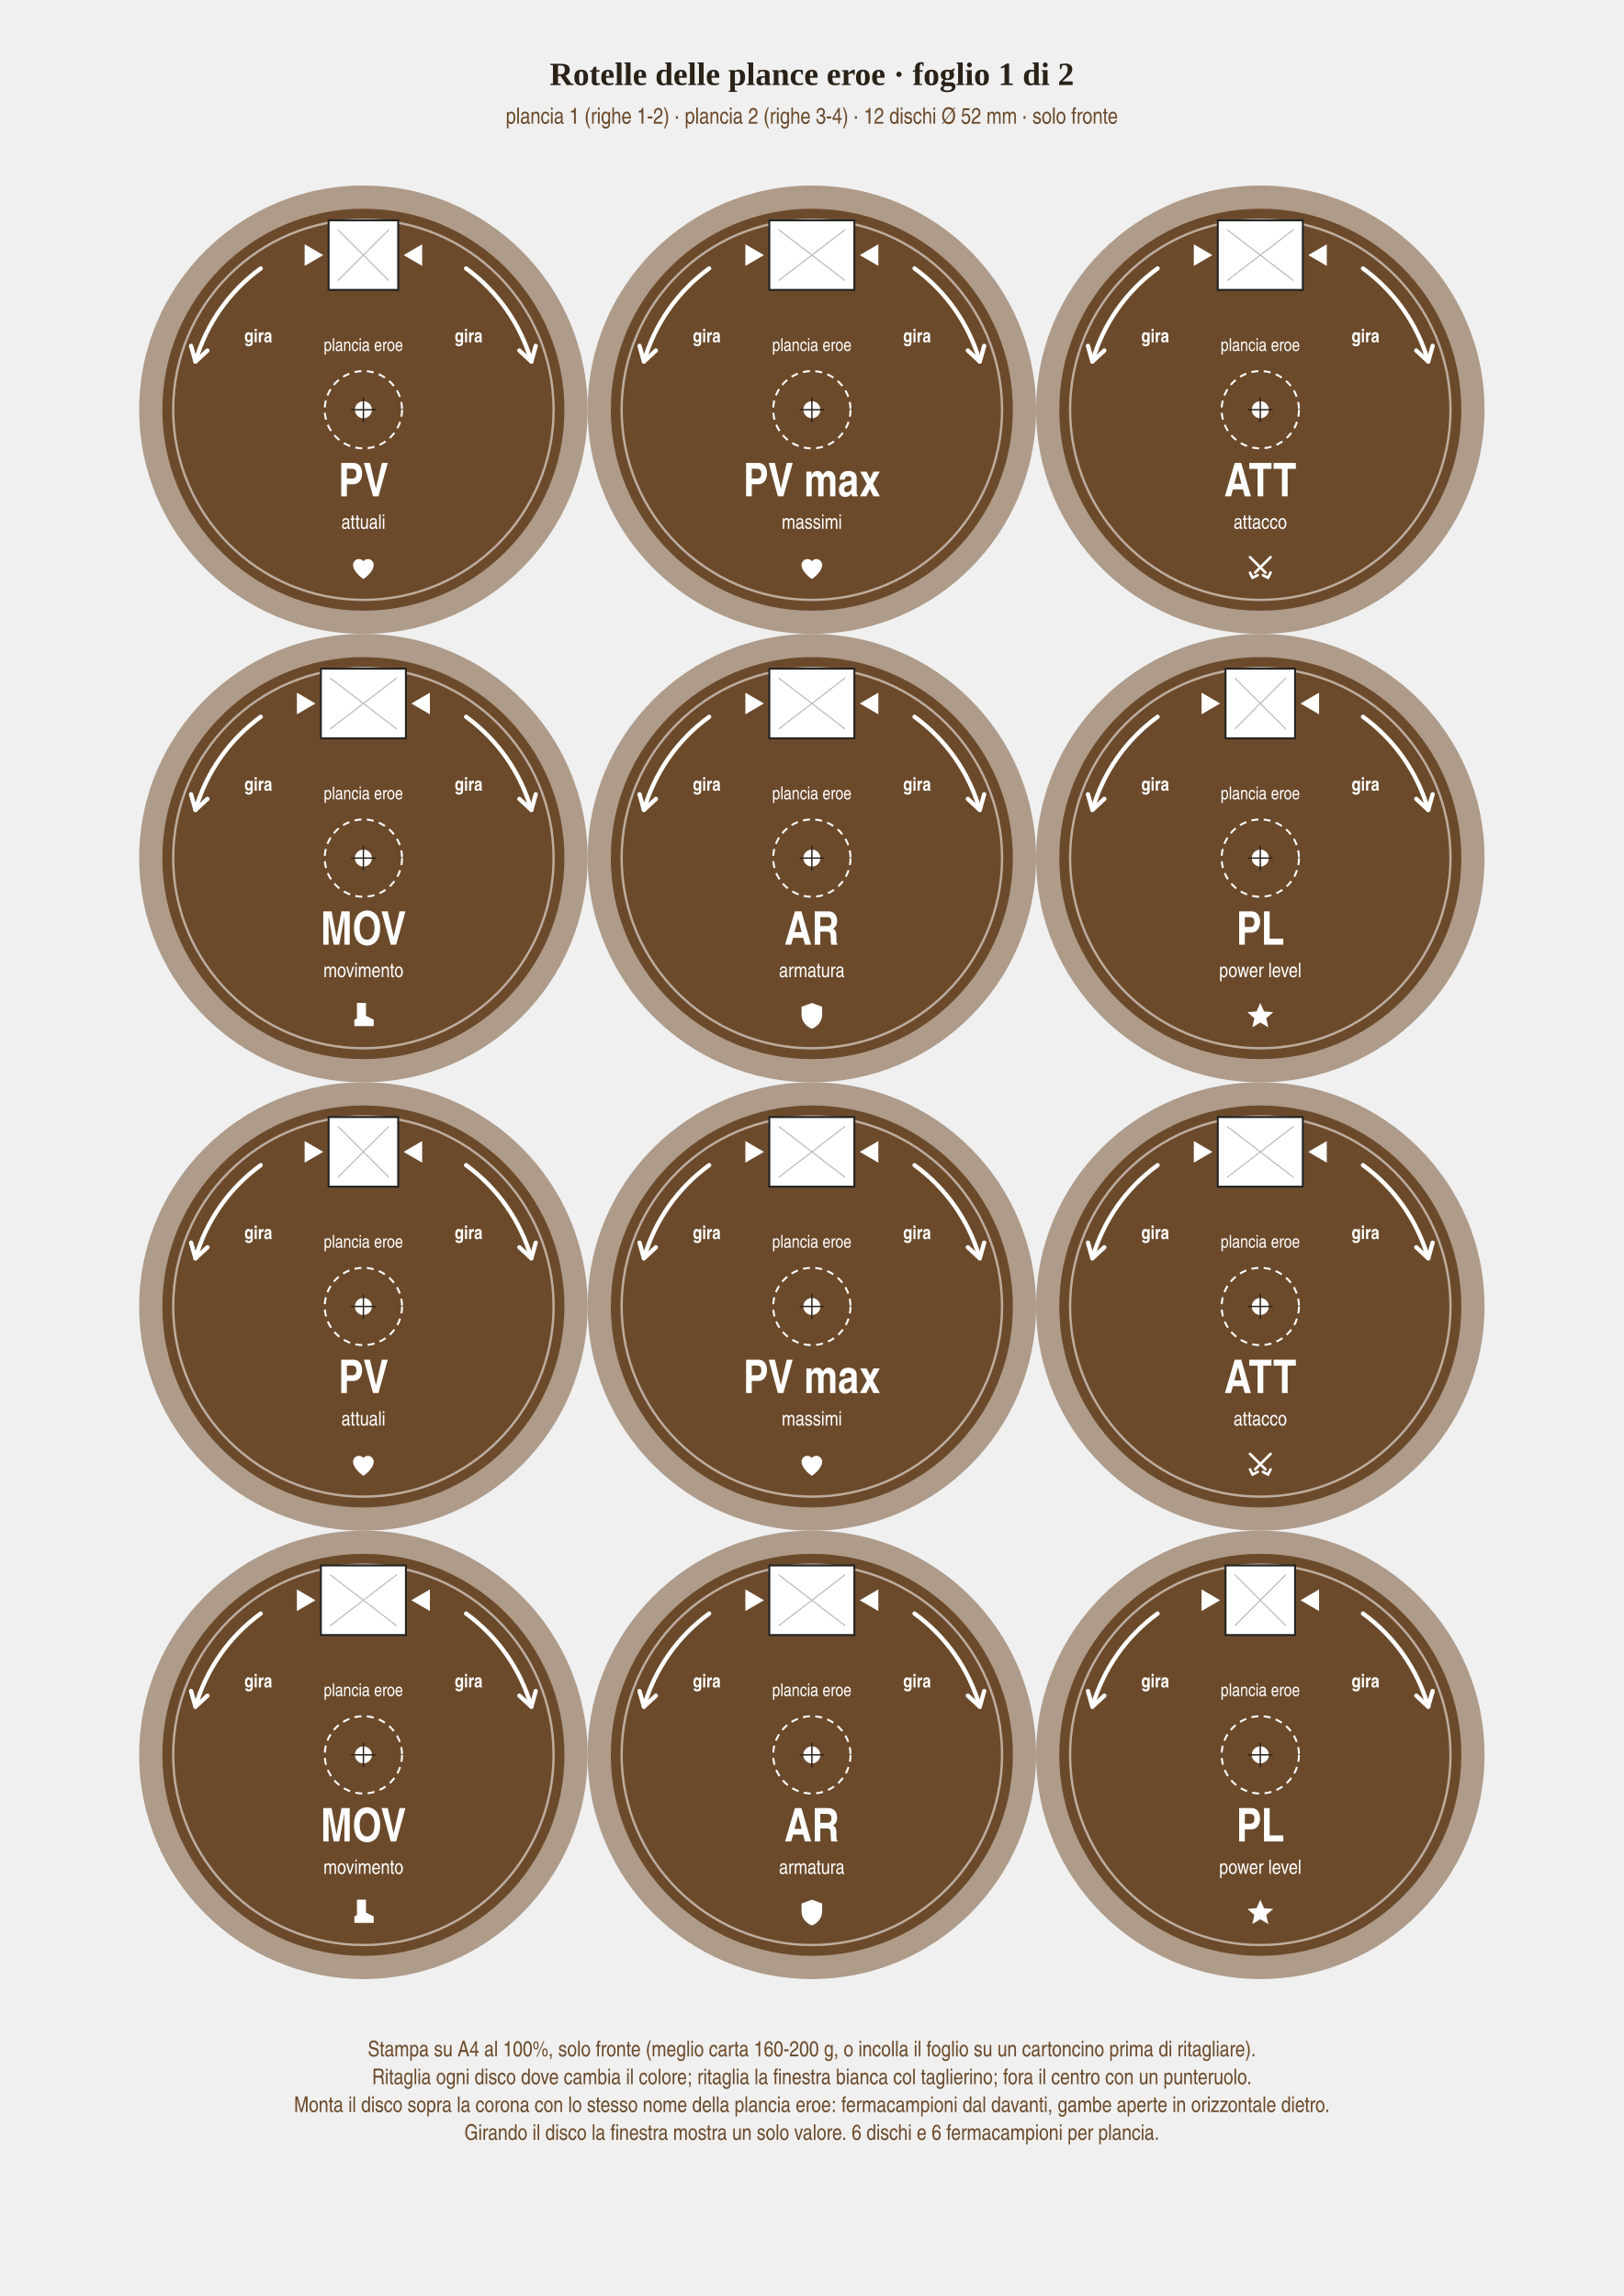
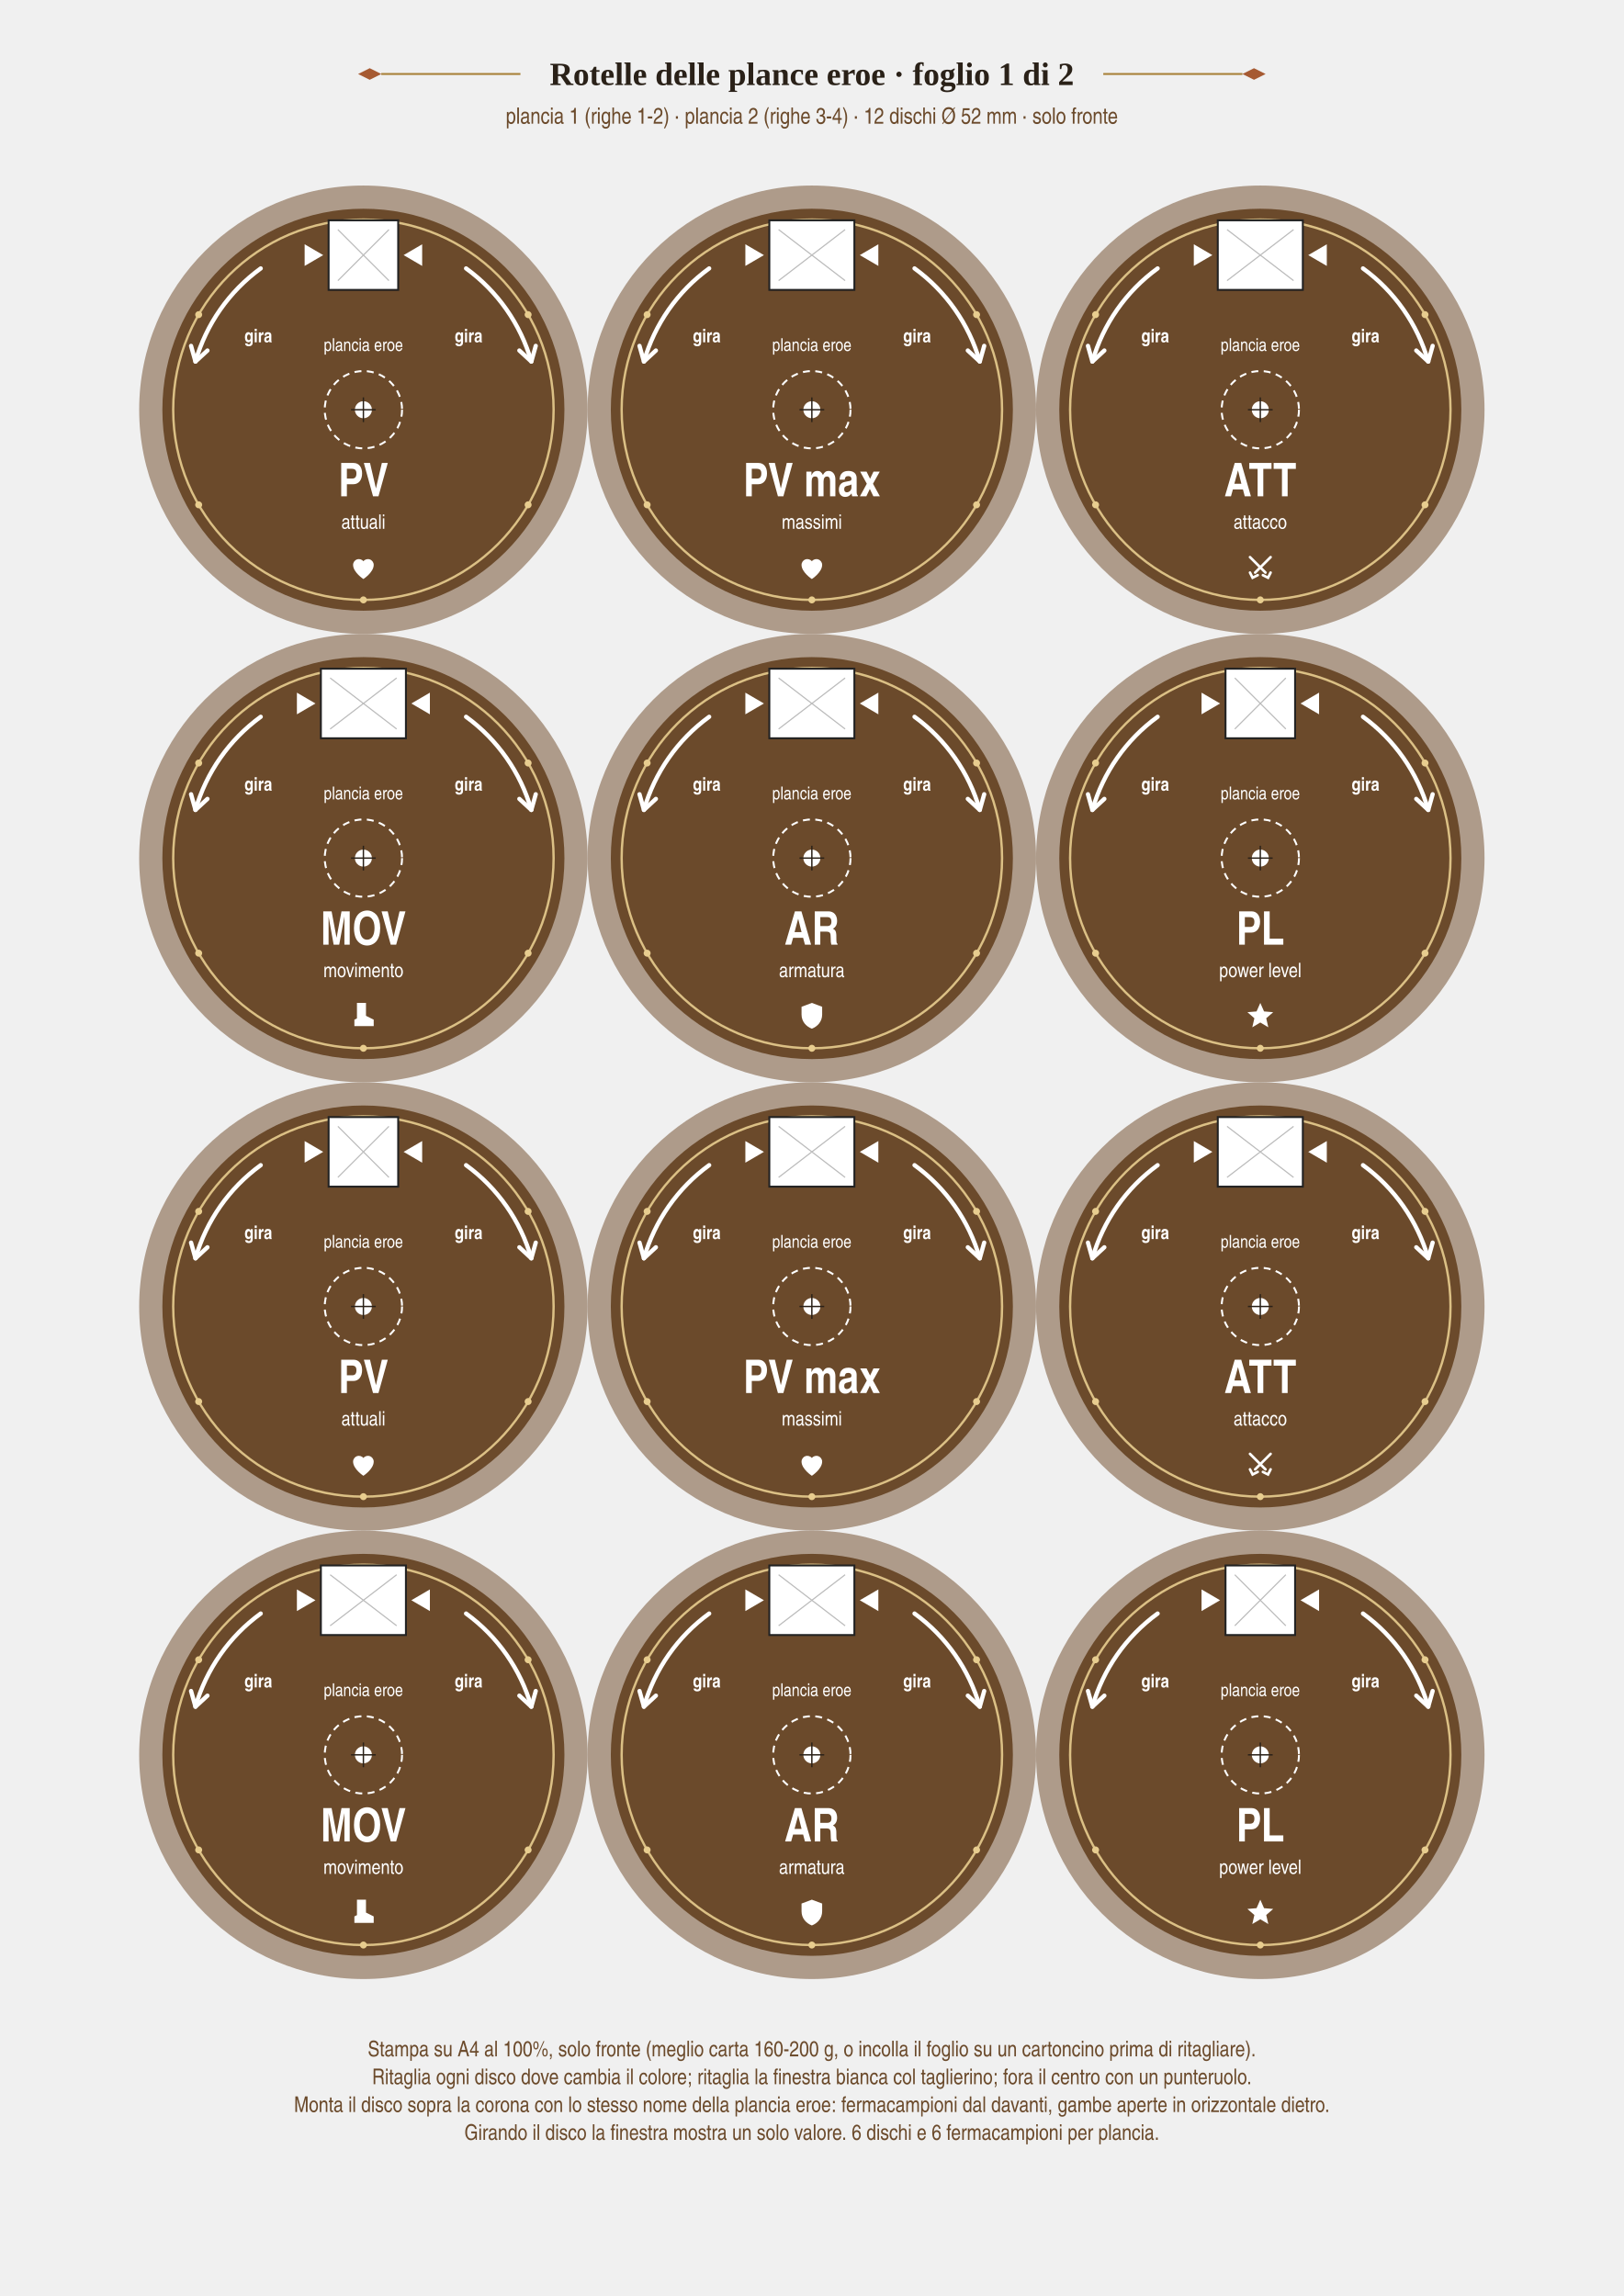
<svg xmlns="http://www.w3.org/2000/svg" width="210mm" height="297mm" viewBox="0 0 210 297" font-family="Liberation Sans Narrow">
  <text x="105.00" y="11.00" font-family="Liberation Serif" font-size="4.20" fill="#2a2118" text-anchor="middle" font-weight="bold">Rotelle delle plance eroe · foglio 1 di 2</text>
+   <line x1="67.31" y1="9.57" x2="49.31" y2="9.57" stroke="#a8823a" stroke-width="0.25" />
+   <polygon points="47.815,8.822 49.315,9.572 47.815,10.322 46.315,9.572" fill="#a65a32" />
+   <line x1="142.69" y1="9.57" x2="160.69" y2="9.57" stroke="#a8823a" stroke-width="0.25" />
+   <polygon points="162.185,8.822 163.685,9.572 162.185,10.322 160.685,9.572" fill="#a65a32" />
  <text x="105.00" y="16.00" font-family="Liberation Sans Narrow" font-size="2.90" fill="#6b4a2b" text-anchor="middle">plancia 1 (righe 1-2) · plancia 2 (righe 3-4) · 12 dischi Ø 52 mm · solo fronte</text>
  <circle cx="47.00" cy="53.00" r="29.00" fill="#ae9b8a" />
  <circle cx="47.00" cy="53.00" r="26.00" fill="#6b4a2b" />
-   <circle cx="47.00" cy="53.00" r="24.60" fill="none" stroke="#ffffff" stroke-width="0.3" opacity="0.55" />
+   <circle cx="47.00" cy="53.00" r="24.60" fill="none" stroke="#e8cd8f" stroke-width="0.3" opacity="0.9" />
+   <circle cx="68.304" cy="40.700" r="0.450" fill="#e8cd8f" />
+   <circle cx="68.304" cy="65.300" r="0.450" fill="#e8cd8f" />
+   <circle cx="47.000" cy="77.600" r="0.450" fill="#e8cd8f" />
+   <circle cx="25.696" cy="65.300" r="0.450" fill="#e8cd8f" />
+   <circle cx="25.696" cy="40.700" r="0.450" fill="#e8cd8f" />
  <rect x="42.50" y="28.50" width="9.0" height="9.0" fill="#ffffff" stroke="#222222" stroke-width="0.25" />
  <line x1="43.70" y1="29.70" x2="50.30" y2="36.30" stroke="#bbbbbb" stroke-width="0.15" />
  <line x1="50.30" y1="29.70" x2="43.70" y2="36.30" stroke="#bbbbbb" stroke-width="0.15" />
  <path d="M41.80 33.00L39.40 31.60L39.40 34.40Z" fill="#ffffff" />
  <path d="M52.20 33.00L54.60 31.60L54.60 34.40Z" fill="#ffffff" />
  <path d="M33.72 34.72A22.6 22.6 0 0 0 25.28 46.77" fill="none" stroke="#ffffff" stroke-width="0.55" stroke-linecap="round" />
  <path d="M24.71 44.74L25.28 46.77L26.83 45.34" fill="none" stroke="#ffffff" stroke-width="0.55" stroke-linecap="round" stroke-linejoin="round" />
  <text x="33.40" y="44.28" font-family="Liberation Sans Narrow" font-size="2.40" fill="#ffffff" text-anchor="middle" font-weight="bold">gira</text>
  <path d="M60.28 34.72A22.6 22.6 0 0 1 68.72 46.77" fill="none" stroke="#ffffff" stroke-width="0.55" stroke-linecap="round" />
  <path d="M69.29 44.74L68.72 46.77L67.17 45.34" fill="none" stroke="#ffffff" stroke-width="0.55" stroke-linecap="round" stroke-linejoin="round" />
  <text x="60.60" y="44.28" font-family="Liberation Sans Narrow" font-size="2.40" fill="#ffffff" text-anchor="middle" font-weight="bold">gira</text>
  <circle cx="47.00" cy="53.00" r="5" fill="none" stroke="#ffffff" stroke-width="0.25" stroke-dasharray="0.9 0.7" />
  <circle cx="47.00" cy="53.00" r="1.1" fill="#ffffff" />
  <line x1="45.40" y1="53.00" x2="48.60" y2="53.00" stroke="#2a2118" stroke-width="0.18" />
  <line x1="47.00" y1="51.40" x2="47.00" y2="54.60" stroke="#2a2118" stroke-width="0.18" />
  <text x="47.00" y="45.40" font-family="Liberation Sans Narrow" font-size="2.30" fill="#ffffff" text-anchor="middle">plancia eroe</text>
  <text x="47.00" y="64.20" font-family="Liberation Sans Narrow" font-size="6.00" fill="#ffffff" text-anchor="middle" font-weight="bold">PV</text>
  <text x="47.00" y="68.40" font-family="Liberation Sans Narrow" font-size="2.60" fill="#ffffff" text-anchor="middle">attuali</text>
  <g transform="translate(45.00,71.40) scale(0.1666667)">
    <path d="M12 21s-8-5.2-8-11a4.5 4.5 0 0 1 8-2.8A4.5 4.5 0 0 1 20 10c0 5.8-8 11-8 11z" fill="#ffffff" />
  </g>
  <circle cx="105.00" cy="53.00" r="29.00" fill="#ae9b8a" />
  <circle cx="105.00" cy="53.00" r="26.00" fill="#6b4a2b" />
-   <circle cx="105.00" cy="53.00" r="24.60" fill="none" stroke="#ffffff" stroke-width="0.3" opacity="0.55" />
+   <circle cx="105.00" cy="53.00" r="24.60" fill="none" stroke="#e8cd8f" stroke-width="0.3" opacity="0.9" />
+   <circle cx="126.304" cy="40.700" r="0.450" fill="#e8cd8f" />
+   <circle cx="126.304" cy="65.300" r="0.450" fill="#e8cd8f" />
+   <circle cx="105.000" cy="77.600" r="0.450" fill="#e8cd8f" />
+   <circle cx="83.696" cy="65.300" r="0.450" fill="#e8cd8f" />
+   <circle cx="83.696" cy="40.700" r="0.450" fill="#e8cd8f" />
  <rect x="99.50" y="28.50" width="11.0" height="9.0" fill="#ffffff" stroke="#222222" stroke-width="0.25" />
  <line x1="100.70" y1="29.70" x2="109.30" y2="36.30" stroke="#bbbbbb" stroke-width="0.15" />
  <line x1="109.30" y1="29.70" x2="100.70" y2="36.30" stroke="#bbbbbb" stroke-width="0.15" />
  <path d="M98.80 33.00L96.40 31.60L96.40 34.40Z" fill="#ffffff" />
  <path d="M111.20 33.00L113.60 31.60L113.60 34.40Z" fill="#ffffff" />
  <path d="M91.72 34.72A22.6 22.6 0 0 0 83.28 46.77" fill="none" stroke="#ffffff" stroke-width="0.55" stroke-linecap="round" />
  <path d="M82.71 44.74L83.28 46.77L84.83 45.34" fill="none" stroke="#ffffff" stroke-width="0.55" stroke-linecap="round" stroke-linejoin="round" />
  <text x="91.40" y="44.28" font-family="Liberation Sans Narrow" font-size="2.40" fill="#ffffff" text-anchor="middle" font-weight="bold">gira</text>
  <path d="M118.28 34.72A22.6 22.6 0 0 1 126.72 46.77" fill="none" stroke="#ffffff" stroke-width="0.55" stroke-linecap="round" />
  <path d="M127.29 44.74L126.72 46.77L125.17 45.34" fill="none" stroke="#ffffff" stroke-width="0.55" stroke-linecap="round" stroke-linejoin="round" />
  <text x="118.60" y="44.28" font-family="Liberation Sans Narrow" font-size="2.40" fill="#ffffff" text-anchor="middle" font-weight="bold">gira</text>
  <circle cx="105.00" cy="53.00" r="5" fill="none" stroke="#ffffff" stroke-width="0.25" stroke-dasharray="0.9 0.7" />
  <circle cx="105.00" cy="53.00" r="1.1" fill="#ffffff" />
  <line x1="103.40" y1="53.00" x2="106.60" y2="53.00" stroke="#2a2118" stroke-width="0.18" />
  <line x1="105.00" y1="51.40" x2="105.00" y2="54.60" stroke="#2a2118" stroke-width="0.18" />
  <text x="105.00" y="45.40" font-family="Liberation Sans Narrow" font-size="2.30" fill="#ffffff" text-anchor="middle">plancia eroe</text>
  <text x="105.00" y="64.20" font-family="Liberation Sans Narrow" font-size="6.00" fill="#ffffff" text-anchor="middle" font-weight="bold">PV max</text>
  <text x="105.00" y="68.40" font-family="Liberation Sans Narrow" font-size="2.60" fill="#ffffff" text-anchor="middle">massimi</text>
  <g transform="translate(103.00,71.40) scale(0.1666667)">
    <path d="M12 21s-8-5.2-8-11a4.5 4.5 0 0 1 8-2.8A4.5 4.5 0 0 1 20 10c0 5.8-8 11-8 11z" fill="#ffffff" />
  </g>
  <circle cx="163.00" cy="53.00" r="29.00" fill="#ae9b8a" />
  <circle cx="163.00" cy="53.00" r="26.00" fill="#6b4a2b" />
-   <circle cx="163.00" cy="53.00" r="24.60" fill="none" stroke="#ffffff" stroke-width="0.3" opacity="0.55" />
+   <circle cx="163.00" cy="53.00" r="24.60" fill="none" stroke="#e8cd8f" stroke-width="0.3" opacity="0.9" />
+   <circle cx="184.304" cy="40.700" r="0.450" fill="#e8cd8f" />
+   <circle cx="184.304" cy="65.300" r="0.450" fill="#e8cd8f" />
+   <circle cx="163.000" cy="77.600" r="0.450" fill="#e8cd8f" />
+   <circle cx="141.696" cy="65.300" r="0.450" fill="#e8cd8f" />
+   <circle cx="141.696" cy="40.700" r="0.450" fill="#e8cd8f" />
  <rect x="157.50" y="28.50" width="11.0" height="9.0" fill="#ffffff" stroke="#222222" stroke-width="0.25" />
  <line x1="158.70" y1="29.70" x2="167.30" y2="36.30" stroke="#bbbbbb" stroke-width="0.15" />
  <line x1="167.30" y1="29.70" x2="158.70" y2="36.30" stroke="#bbbbbb" stroke-width="0.15" />
  <path d="M156.80 33.00L154.40 31.60L154.40 34.40Z" fill="#ffffff" />
  <path d="M169.20 33.00L171.60 31.60L171.60 34.40Z" fill="#ffffff" />
  <path d="M149.72 34.72A22.6 22.6 0 0 0 141.28 46.77" fill="none" stroke="#ffffff" stroke-width="0.55" stroke-linecap="round" />
  <path d="M140.71 44.74L141.28 46.77L142.83 45.34" fill="none" stroke="#ffffff" stroke-width="0.55" stroke-linecap="round" stroke-linejoin="round" />
  <text x="149.40" y="44.28" font-family="Liberation Sans Narrow" font-size="2.40" fill="#ffffff" text-anchor="middle" font-weight="bold">gira</text>
  <path d="M176.28 34.72A22.6 22.6 0 0 1 184.72 46.77" fill="none" stroke="#ffffff" stroke-width="0.55" stroke-linecap="round" />
  <path d="M185.29 44.74L184.72 46.77L183.17 45.34" fill="none" stroke="#ffffff" stroke-width="0.55" stroke-linecap="round" stroke-linejoin="round" />
  <text x="176.60" y="44.28" font-family="Liberation Sans Narrow" font-size="2.40" fill="#ffffff" text-anchor="middle" font-weight="bold">gira</text>
  <circle cx="163.00" cy="53.00" r="5" fill="none" stroke="#ffffff" stroke-width="0.25" stroke-dasharray="0.9 0.7" />
  <circle cx="163.00" cy="53.00" r="1.1" fill="#ffffff" />
  <line x1="161.40" y1="53.00" x2="164.60" y2="53.00" stroke="#2a2118" stroke-width="0.18" />
  <line x1="163.00" y1="51.40" x2="163.00" y2="54.60" stroke="#2a2118" stroke-width="0.18" />
  <text x="163.00" y="45.40" font-family="Liberation Sans Narrow" font-size="2.30" fill="#ffffff" text-anchor="middle">plancia eroe</text>
  <text x="163.00" y="64.20" font-family="Liberation Sans Narrow" font-size="6.00" fill="#ffffff" text-anchor="middle" font-weight="bold">ATT</text>
  <text x="163.00" y="68.40" font-family="Liberation Sans Narrow" font-size="2.60" fill="#ffffff" text-anchor="middle">attacco</text>
  <g transform="translate(161.00,71.40) scale(0.1666667)" fill="none" stroke="#ffffff" stroke-width="2" stroke-linecap="round">
    <path d="M4 4l12 12M20 4L8 16M14 18l4 2 2-4M10 18l-4 2-2-4" />
  </g>
  <circle cx="47.00" cy="111.00" r="29.00" fill="#ae9b8a" />
  <circle cx="47.00" cy="111.00" r="26.00" fill="#6b4a2b" />
-   <circle cx="47.00" cy="111.00" r="24.60" fill="none" stroke="#ffffff" stroke-width="0.3" opacity="0.55" />
+   <circle cx="47.00" cy="111.00" r="24.60" fill="none" stroke="#e8cd8f" stroke-width="0.3" opacity="0.9" />
+   <circle cx="68.304" cy="98.700" r="0.450" fill="#e8cd8f" />
+   <circle cx="68.304" cy="123.300" r="0.450" fill="#e8cd8f" />
+   <circle cx="47.000" cy="135.600" r="0.450" fill="#e8cd8f" />
+   <circle cx="25.696" cy="123.300" r="0.450" fill="#e8cd8f" />
+   <circle cx="25.696" cy="98.700" r="0.450" fill="#e8cd8f" />
  <rect x="41.50" y="86.50" width="11.0" height="9.0" fill="#ffffff" stroke="#222222" stroke-width="0.25" />
  <line x1="42.70" y1="87.70" x2="51.30" y2="94.30" stroke="#bbbbbb" stroke-width="0.15" />
  <line x1="51.30" y1="87.70" x2="42.70" y2="94.30" stroke="#bbbbbb" stroke-width="0.15" />
  <path d="M40.80 91.00L38.40 89.60L38.40 92.40Z" fill="#ffffff" />
  <path d="M53.20 91.00L55.60 89.60L55.60 92.40Z" fill="#ffffff" />
  <path d="M33.72 92.72A22.6 22.6 0 0 0 25.28 104.77" fill="none" stroke="#ffffff" stroke-width="0.55" stroke-linecap="round" />
  <path d="M24.71 102.74L25.28 104.77L26.83 103.34" fill="none" stroke="#ffffff" stroke-width="0.55" stroke-linecap="round" stroke-linejoin="round" />
  <text x="33.40" y="102.28" font-family="Liberation Sans Narrow" font-size="2.40" fill="#ffffff" text-anchor="middle" font-weight="bold">gira</text>
  <path d="M60.28 92.72A22.6 22.6 0 0 1 68.72 104.77" fill="none" stroke="#ffffff" stroke-width="0.55" stroke-linecap="round" />
  <path d="M69.29 102.74L68.72 104.77L67.17 103.34" fill="none" stroke="#ffffff" stroke-width="0.55" stroke-linecap="round" stroke-linejoin="round" />
  <text x="60.60" y="102.28" font-family="Liberation Sans Narrow" font-size="2.40" fill="#ffffff" text-anchor="middle" font-weight="bold">gira</text>
  <circle cx="47.00" cy="111.00" r="5" fill="none" stroke="#ffffff" stroke-width="0.25" stroke-dasharray="0.9 0.7" />
  <circle cx="47.00" cy="111.00" r="1.1" fill="#ffffff" />
  <line x1="45.40" y1="111.00" x2="48.60" y2="111.00" stroke="#2a2118" stroke-width="0.18" />
  <line x1="47.00" y1="109.40" x2="47.00" y2="112.60" stroke="#2a2118" stroke-width="0.18" />
  <text x="47.00" y="103.40" font-family="Liberation Sans Narrow" font-size="2.30" fill="#ffffff" text-anchor="middle">plancia eroe</text>
  <text x="47.00" y="122.20" font-family="Liberation Sans Narrow" font-size="6.00" fill="#ffffff" text-anchor="middle" font-weight="bold">MOV</text>
  <text x="47.00" y="126.40" font-family="Liberation Sans Narrow" font-size="2.60" fill="#ffffff" text-anchor="middle">movimento</text>
  <g transform="translate(45.00,129.40) scale(0.1666667)">
    <path d="M7 2h7v10l6 3v5H5v-5l2-1z" fill="#ffffff" />
  </g>
  <circle cx="105.00" cy="111.00" r="29.00" fill="#ae9b8a" />
  <circle cx="105.00" cy="111.00" r="26.00" fill="#6b4a2b" />
-   <circle cx="105.00" cy="111.00" r="24.60" fill="none" stroke="#ffffff" stroke-width="0.3" opacity="0.55" />
+   <circle cx="105.00" cy="111.00" r="24.60" fill="none" stroke="#e8cd8f" stroke-width="0.3" opacity="0.9" />
+   <circle cx="126.304" cy="98.700" r="0.450" fill="#e8cd8f" />
+   <circle cx="126.304" cy="123.300" r="0.450" fill="#e8cd8f" />
+   <circle cx="105.000" cy="135.600" r="0.450" fill="#e8cd8f" />
+   <circle cx="83.696" cy="123.300" r="0.450" fill="#e8cd8f" />
+   <circle cx="83.696" cy="98.700" r="0.450" fill="#e8cd8f" />
  <rect x="99.50" y="86.50" width="11.0" height="9.0" fill="#ffffff" stroke="#222222" stroke-width="0.25" />
  <line x1="100.70" y1="87.70" x2="109.30" y2="94.30" stroke="#bbbbbb" stroke-width="0.15" />
  <line x1="109.30" y1="87.70" x2="100.70" y2="94.30" stroke="#bbbbbb" stroke-width="0.15" />
  <path d="M98.80 91.00L96.40 89.60L96.40 92.40Z" fill="#ffffff" />
  <path d="M111.20 91.00L113.60 89.60L113.60 92.40Z" fill="#ffffff" />
  <path d="M91.72 92.72A22.6 22.6 0 0 0 83.28 104.77" fill="none" stroke="#ffffff" stroke-width="0.55" stroke-linecap="round" />
  <path d="M82.71 102.74L83.28 104.77L84.83 103.34" fill="none" stroke="#ffffff" stroke-width="0.55" stroke-linecap="round" stroke-linejoin="round" />
  <text x="91.40" y="102.28" font-family="Liberation Sans Narrow" font-size="2.40" fill="#ffffff" text-anchor="middle" font-weight="bold">gira</text>
  <path d="M118.28 92.72A22.6 22.6 0 0 1 126.72 104.77" fill="none" stroke="#ffffff" stroke-width="0.55" stroke-linecap="round" />
  <path d="M127.29 102.74L126.72 104.77L125.17 103.34" fill="none" stroke="#ffffff" stroke-width="0.55" stroke-linecap="round" stroke-linejoin="round" />
  <text x="118.60" y="102.28" font-family="Liberation Sans Narrow" font-size="2.40" fill="#ffffff" text-anchor="middle" font-weight="bold">gira</text>
  <circle cx="105.00" cy="111.00" r="5" fill="none" stroke="#ffffff" stroke-width="0.25" stroke-dasharray="0.9 0.7" />
  <circle cx="105.00" cy="111.00" r="1.1" fill="#ffffff" />
  <line x1="103.40" y1="111.00" x2="106.60" y2="111.00" stroke="#2a2118" stroke-width="0.18" />
  <line x1="105.00" y1="109.40" x2="105.00" y2="112.60" stroke="#2a2118" stroke-width="0.18" />
  <text x="105.00" y="103.40" font-family="Liberation Sans Narrow" font-size="2.30" fill="#ffffff" text-anchor="middle">plancia eroe</text>
  <text x="105.00" y="122.20" font-family="Liberation Sans Narrow" font-size="6.00" fill="#ffffff" text-anchor="middle" font-weight="bold">AR</text>
  <text x="105.00" y="126.40" font-family="Liberation Sans Narrow" font-size="2.60" fill="#ffffff" text-anchor="middle">armatura</text>
  <g transform="translate(103.00,129.40) scale(0.1666667)">
    <path d="M12 2l8 3v6c0 5.5-3.6 9.3-8 11-4.4-1.7-8-5.5-8-11V5z" fill="#ffffff" />
  </g>
  <circle cx="163.00" cy="111.00" r="29.00" fill="#ae9b8a" />
  <circle cx="163.00" cy="111.00" r="26.00" fill="#6b4a2b" />
-   <circle cx="163.00" cy="111.00" r="24.60" fill="none" stroke="#ffffff" stroke-width="0.3" opacity="0.55" />
+   <circle cx="163.00" cy="111.00" r="24.60" fill="none" stroke="#e8cd8f" stroke-width="0.3" opacity="0.9" />
+   <circle cx="184.304" cy="98.700" r="0.450" fill="#e8cd8f" />
+   <circle cx="184.304" cy="123.300" r="0.450" fill="#e8cd8f" />
+   <circle cx="163.000" cy="135.600" r="0.450" fill="#e8cd8f" />
+   <circle cx="141.696" cy="123.300" r="0.450" fill="#e8cd8f" />
+   <circle cx="141.696" cy="98.700" r="0.450" fill="#e8cd8f" />
  <rect x="158.50" y="86.50" width="9.0" height="9.0" fill="#ffffff" stroke="#222222" stroke-width="0.25" />
  <line x1="159.70" y1="87.70" x2="166.30" y2="94.30" stroke="#bbbbbb" stroke-width="0.15" />
  <line x1="166.30" y1="87.70" x2="159.70" y2="94.30" stroke="#bbbbbb" stroke-width="0.15" />
  <path d="M157.80 91.00L155.40 89.60L155.40 92.40Z" fill="#ffffff" />
  <path d="M168.20 91.00L170.60 89.60L170.60 92.40Z" fill="#ffffff" />
  <path d="M149.72 92.72A22.6 22.6 0 0 0 141.28 104.77" fill="none" stroke="#ffffff" stroke-width="0.55" stroke-linecap="round" />
  <path d="M140.71 102.74L141.28 104.77L142.83 103.34" fill="none" stroke="#ffffff" stroke-width="0.55" stroke-linecap="round" stroke-linejoin="round" />
  <text x="149.40" y="102.28" font-family="Liberation Sans Narrow" font-size="2.40" fill="#ffffff" text-anchor="middle" font-weight="bold">gira</text>
  <path d="M176.28 92.72A22.6 22.6 0 0 1 184.72 104.77" fill="none" stroke="#ffffff" stroke-width="0.55" stroke-linecap="round" />
  <path d="M185.29 102.74L184.72 104.77L183.17 103.34" fill="none" stroke="#ffffff" stroke-width="0.55" stroke-linecap="round" stroke-linejoin="round" />
  <text x="176.60" y="102.28" font-family="Liberation Sans Narrow" font-size="2.40" fill="#ffffff" text-anchor="middle" font-weight="bold">gira</text>
  <circle cx="163.00" cy="111.00" r="5" fill="none" stroke="#ffffff" stroke-width="0.25" stroke-dasharray="0.9 0.7" />
  <circle cx="163.00" cy="111.00" r="1.1" fill="#ffffff" />
  <line x1="161.40" y1="111.00" x2="164.60" y2="111.00" stroke="#2a2118" stroke-width="0.18" />
  <line x1="163.00" y1="109.40" x2="163.00" y2="112.60" stroke="#2a2118" stroke-width="0.18" />
  <text x="163.00" y="103.40" font-family="Liberation Sans Narrow" font-size="2.30" fill="#ffffff" text-anchor="middle">plancia eroe</text>
  <text x="163.00" y="122.20" font-family="Liberation Sans Narrow" font-size="6.00" fill="#ffffff" text-anchor="middle" font-weight="bold">PL</text>
  <text x="163.00" y="126.40" font-family="Liberation Sans Narrow" font-size="2.60" fill="#ffffff" text-anchor="middle">power level</text>
  <g transform="translate(161.00,129.40) scale(0.1666667)">
    <path d="M12 2l2.9 6.6 7.1.6-5.4 4.7 1.6 7L12 17.2 5.8 20.9l1.6-7L2 9.2l7.1-.6z" fill="#ffffff" />
  </g>
  <circle cx="47.00" cy="169.00" r="29.00" fill="#ae9b8a" />
  <circle cx="47.00" cy="169.00" r="26.00" fill="#6b4a2b" />
-   <circle cx="47.00" cy="169.00" r="24.60" fill="none" stroke="#ffffff" stroke-width="0.3" opacity="0.55" />
+   <circle cx="47.00" cy="169.00" r="24.60" fill="none" stroke="#e8cd8f" stroke-width="0.3" opacity="0.9" />
+   <circle cx="68.304" cy="156.700" r="0.450" fill="#e8cd8f" />
+   <circle cx="68.304" cy="181.300" r="0.450" fill="#e8cd8f" />
+   <circle cx="47.000" cy="193.600" r="0.450" fill="#e8cd8f" />
+   <circle cx="25.696" cy="181.300" r="0.450" fill="#e8cd8f" />
+   <circle cx="25.696" cy="156.700" r="0.450" fill="#e8cd8f" />
  <rect x="42.50" y="144.50" width="9.0" height="9.0" fill="#ffffff" stroke="#222222" stroke-width="0.25" />
  <line x1="43.70" y1="145.70" x2="50.30" y2="152.30" stroke="#bbbbbb" stroke-width="0.15" />
  <line x1="50.30" y1="145.70" x2="43.70" y2="152.30" stroke="#bbbbbb" stroke-width="0.15" />
  <path d="M41.80 149.00L39.40 147.60L39.40 150.40Z" fill="#ffffff" />
  <path d="M52.20 149.00L54.60 147.60L54.60 150.40Z" fill="#ffffff" />
  <path d="M33.72 150.72A22.6 22.6 0 0 0 25.28 162.77" fill="none" stroke="#ffffff" stroke-width="0.55" stroke-linecap="round" />
  <path d="M24.71 160.74L25.28 162.77L26.83 161.34" fill="none" stroke="#ffffff" stroke-width="0.55" stroke-linecap="round" stroke-linejoin="round" />
  <text x="33.40" y="160.28" font-family="Liberation Sans Narrow" font-size="2.40" fill="#ffffff" text-anchor="middle" font-weight="bold">gira</text>
  <path d="M60.28 150.72A22.6 22.6 0 0 1 68.72 162.77" fill="none" stroke="#ffffff" stroke-width="0.55" stroke-linecap="round" />
  <path d="M69.29 160.74L68.72 162.77L67.17 161.34" fill="none" stroke="#ffffff" stroke-width="0.55" stroke-linecap="round" stroke-linejoin="round" />
  <text x="60.60" y="160.28" font-family="Liberation Sans Narrow" font-size="2.40" fill="#ffffff" text-anchor="middle" font-weight="bold">gira</text>
  <circle cx="47.00" cy="169.00" r="5" fill="none" stroke="#ffffff" stroke-width="0.25" stroke-dasharray="0.9 0.7" />
  <circle cx="47.00" cy="169.00" r="1.1" fill="#ffffff" />
  <line x1="45.40" y1="169.00" x2="48.60" y2="169.00" stroke="#2a2118" stroke-width="0.18" />
  <line x1="47.00" y1="167.40" x2="47.00" y2="170.60" stroke="#2a2118" stroke-width="0.18" />
  <text x="47.00" y="161.40" font-family="Liberation Sans Narrow" font-size="2.30" fill="#ffffff" text-anchor="middle">plancia eroe</text>
  <text x="47.00" y="180.20" font-family="Liberation Sans Narrow" font-size="6.00" fill="#ffffff" text-anchor="middle" font-weight="bold">PV</text>
  <text x="47.00" y="184.40" font-family="Liberation Sans Narrow" font-size="2.60" fill="#ffffff" text-anchor="middle">attuali</text>
  <g transform="translate(45.00,187.40) scale(0.1666667)">
    <path d="M12 21s-8-5.2-8-11a4.5 4.5 0 0 1 8-2.8A4.5 4.5 0 0 1 20 10c0 5.8-8 11-8 11z" fill="#ffffff" />
  </g>
  <circle cx="105.00" cy="169.00" r="29.00" fill="#ae9b8a" />
  <circle cx="105.00" cy="169.00" r="26.00" fill="#6b4a2b" />
-   <circle cx="105.00" cy="169.00" r="24.60" fill="none" stroke="#ffffff" stroke-width="0.3" opacity="0.55" />
+   <circle cx="105.00" cy="169.00" r="24.60" fill="none" stroke="#e8cd8f" stroke-width="0.3" opacity="0.9" />
+   <circle cx="126.304" cy="156.700" r="0.450" fill="#e8cd8f" />
+   <circle cx="126.304" cy="181.300" r="0.450" fill="#e8cd8f" />
+   <circle cx="105.000" cy="193.600" r="0.450" fill="#e8cd8f" />
+   <circle cx="83.696" cy="181.300" r="0.450" fill="#e8cd8f" />
+   <circle cx="83.696" cy="156.700" r="0.450" fill="#e8cd8f" />
  <rect x="99.50" y="144.50" width="11.0" height="9.0" fill="#ffffff" stroke="#222222" stroke-width="0.25" />
  <line x1="100.70" y1="145.70" x2="109.30" y2="152.30" stroke="#bbbbbb" stroke-width="0.15" />
  <line x1="109.30" y1="145.70" x2="100.70" y2="152.30" stroke="#bbbbbb" stroke-width="0.15" />
  <path d="M98.80 149.00L96.40 147.60L96.40 150.40Z" fill="#ffffff" />
  <path d="M111.20 149.00L113.60 147.60L113.60 150.40Z" fill="#ffffff" />
  <path d="M91.72 150.72A22.6 22.6 0 0 0 83.28 162.77" fill="none" stroke="#ffffff" stroke-width="0.55" stroke-linecap="round" />
  <path d="M82.71 160.74L83.28 162.77L84.83 161.34" fill="none" stroke="#ffffff" stroke-width="0.55" stroke-linecap="round" stroke-linejoin="round" />
  <text x="91.40" y="160.28" font-family="Liberation Sans Narrow" font-size="2.40" fill="#ffffff" text-anchor="middle" font-weight="bold">gira</text>
  <path d="M118.28 150.72A22.6 22.6 0 0 1 126.72 162.77" fill="none" stroke="#ffffff" stroke-width="0.55" stroke-linecap="round" />
  <path d="M127.29 160.74L126.72 162.77L125.17 161.34" fill="none" stroke="#ffffff" stroke-width="0.55" stroke-linecap="round" stroke-linejoin="round" />
  <text x="118.60" y="160.28" font-family="Liberation Sans Narrow" font-size="2.40" fill="#ffffff" text-anchor="middle" font-weight="bold">gira</text>
  <circle cx="105.00" cy="169.00" r="5" fill="none" stroke="#ffffff" stroke-width="0.25" stroke-dasharray="0.9 0.7" />
  <circle cx="105.00" cy="169.00" r="1.1" fill="#ffffff" />
  <line x1="103.40" y1="169.00" x2="106.60" y2="169.00" stroke="#2a2118" stroke-width="0.18" />
  <line x1="105.00" y1="167.40" x2="105.00" y2="170.60" stroke="#2a2118" stroke-width="0.18" />
  <text x="105.00" y="161.40" font-family="Liberation Sans Narrow" font-size="2.30" fill="#ffffff" text-anchor="middle">plancia eroe</text>
  <text x="105.00" y="180.20" font-family="Liberation Sans Narrow" font-size="6.00" fill="#ffffff" text-anchor="middle" font-weight="bold">PV max</text>
  <text x="105.00" y="184.40" font-family="Liberation Sans Narrow" font-size="2.60" fill="#ffffff" text-anchor="middle">massimi</text>
  <g transform="translate(103.00,187.40) scale(0.1666667)">
    <path d="M12 21s-8-5.2-8-11a4.5 4.5 0 0 1 8-2.8A4.5 4.5 0 0 1 20 10c0 5.8-8 11-8 11z" fill="#ffffff" />
  </g>
  <circle cx="163.00" cy="169.00" r="29.00" fill="#ae9b8a" />
  <circle cx="163.00" cy="169.00" r="26.00" fill="#6b4a2b" />
-   <circle cx="163.00" cy="169.00" r="24.60" fill="none" stroke="#ffffff" stroke-width="0.3" opacity="0.55" />
+   <circle cx="163.00" cy="169.00" r="24.60" fill="none" stroke="#e8cd8f" stroke-width="0.3" opacity="0.9" />
+   <circle cx="184.304" cy="156.700" r="0.450" fill="#e8cd8f" />
+   <circle cx="184.304" cy="181.300" r="0.450" fill="#e8cd8f" />
+   <circle cx="163.000" cy="193.600" r="0.450" fill="#e8cd8f" />
+   <circle cx="141.696" cy="181.300" r="0.450" fill="#e8cd8f" />
+   <circle cx="141.696" cy="156.700" r="0.450" fill="#e8cd8f" />
  <rect x="157.50" y="144.50" width="11.0" height="9.0" fill="#ffffff" stroke="#222222" stroke-width="0.25" />
  <line x1="158.70" y1="145.70" x2="167.30" y2="152.30" stroke="#bbbbbb" stroke-width="0.15" />
  <line x1="167.30" y1="145.70" x2="158.70" y2="152.30" stroke="#bbbbbb" stroke-width="0.15" />
  <path d="M156.80 149.00L154.40 147.60L154.40 150.40Z" fill="#ffffff" />
  <path d="M169.20 149.00L171.60 147.60L171.60 150.40Z" fill="#ffffff" />
  <path d="M149.72 150.72A22.6 22.6 0 0 0 141.28 162.77" fill="none" stroke="#ffffff" stroke-width="0.55" stroke-linecap="round" />
  <path d="M140.71 160.74L141.28 162.77L142.83 161.34" fill="none" stroke="#ffffff" stroke-width="0.55" stroke-linecap="round" stroke-linejoin="round" />
  <text x="149.40" y="160.28" font-family="Liberation Sans Narrow" font-size="2.40" fill="#ffffff" text-anchor="middle" font-weight="bold">gira</text>
  <path d="M176.28 150.72A22.6 22.6 0 0 1 184.72 162.77" fill="none" stroke="#ffffff" stroke-width="0.55" stroke-linecap="round" />
  <path d="M185.29 160.74L184.72 162.77L183.17 161.34" fill="none" stroke="#ffffff" stroke-width="0.55" stroke-linecap="round" stroke-linejoin="round" />
  <text x="176.60" y="160.28" font-family="Liberation Sans Narrow" font-size="2.40" fill="#ffffff" text-anchor="middle" font-weight="bold">gira</text>
  <circle cx="163.00" cy="169.00" r="5" fill="none" stroke="#ffffff" stroke-width="0.25" stroke-dasharray="0.9 0.7" />
  <circle cx="163.00" cy="169.00" r="1.1" fill="#ffffff" />
  <line x1="161.40" y1="169.00" x2="164.60" y2="169.00" stroke="#2a2118" stroke-width="0.18" />
  <line x1="163.00" y1="167.40" x2="163.00" y2="170.60" stroke="#2a2118" stroke-width="0.18" />
  <text x="163.00" y="161.40" font-family="Liberation Sans Narrow" font-size="2.30" fill="#ffffff" text-anchor="middle">plancia eroe</text>
  <text x="163.00" y="180.20" font-family="Liberation Sans Narrow" font-size="6.00" fill="#ffffff" text-anchor="middle" font-weight="bold">ATT</text>
  <text x="163.00" y="184.40" font-family="Liberation Sans Narrow" font-size="2.60" fill="#ffffff" text-anchor="middle">attacco</text>
  <g transform="translate(161.00,187.40) scale(0.1666667)" fill="none" stroke="#ffffff" stroke-width="2" stroke-linecap="round">
    <path d="M4 4l12 12M20 4L8 16M14 18l4 2 2-4M10 18l-4 2-2-4" />
  </g>
  <circle cx="47.00" cy="227.00" r="29.00" fill="#ae9b8a" />
  <circle cx="47.00" cy="227.00" r="26.00" fill="#6b4a2b" />
-   <circle cx="47.00" cy="227.00" r="24.60" fill="none" stroke="#ffffff" stroke-width="0.3" opacity="0.55" />
+   <circle cx="47.00" cy="227.00" r="24.60" fill="none" stroke="#e8cd8f" stroke-width="0.3" opacity="0.9" />
+   <circle cx="68.304" cy="214.700" r="0.450" fill="#e8cd8f" />
+   <circle cx="68.304" cy="239.300" r="0.450" fill="#e8cd8f" />
+   <circle cx="47.000" cy="251.600" r="0.450" fill="#e8cd8f" />
+   <circle cx="25.696" cy="239.300" r="0.450" fill="#e8cd8f" />
+   <circle cx="25.696" cy="214.700" r="0.450" fill="#e8cd8f" />
  <rect x="41.50" y="202.50" width="11.0" height="9.0" fill="#ffffff" stroke="#222222" stroke-width="0.25" />
  <line x1="42.70" y1="203.70" x2="51.30" y2="210.30" stroke="#bbbbbb" stroke-width="0.15" />
  <line x1="51.30" y1="203.70" x2="42.70" y2="210.30" stroke="#bbbbbb" stroke-width="0.15" />
  <path d="M40.80 207.00L38.40 205.60L38.40 208.40Z" fill="#ffffff" />
  <path d="M53.20 207.00L55.60 205.60L55.60 208.40Z" fill="#ffffff" />
  <path d="M33.72 208.72A22.6 22.6 0 0 0 25.28 220.77" fill="none" stroke="#ffffff" stroke-width="0.55" stroke-linecap="round" />
  <path d="M24.71 218.74L25.28 220.77L26.83 219.34" fill="none" stroke="#ffffff" stroke-width="0.55" stroke-linecap="round" stroke-linejoin="round" />
  <text x="33.40" y="218.28" font-family="Liberation Sans Narrow" font-size="2.40" fill="#ffffff" text-anchor="middle" font-weight="bold">gira</text>
  <path d="M60.28 208.72A22.6 22.6 0 0 1 68.72 220.77" fill="none" stroke="#ffffff" stroke-width="0.55" stroke-linecap="round" />
  <path d="M69.29 218.74L68.72 220.77L67.17 219.34" fill="none" stroke="#ffffff" stroke-width="0.55" stroke-linecap="round" stroke-linejoin="round" />
  <text x="60.60" y="218.28" font-family="Liberation Sans Narrow" font-size="2.40" fill="#ffffff" text-anchor="middle" font-weight="bold">gira</text>
  <circle cx="47.00" cy="227.00" r="5" fill="none" stroke="#ffffff" stroke-width="0.25" stroke-dasharray="0.9 0.7" />
  <circle cx="47.00" cy="227.00" r="1.1" fill="#ffffff" />
  <line x1="45.40" y1="227.00" x2="48.60" y2="227.00" stroke="#2a2118" stroke-width="0.18" />
  <line x1="47.00" y1="225.40" x2="47.00" y2="228.60" stroke="#2a2118" stroke-width="0.18" />
  <text x="47.00" y="219.40" font-family="Liberation Sans Narrow" font-size="2.30" fill="#ffffff" text-anchor="middle">plancia eroe</text>
  <text x="47.00" y="238.20" font-family="Liberation Sans Narrow" font-size="6.00" fill="#ffffff" text-anchor="middle" font-weight="bold">MOV</text>
  <text x="47.00" y="242.40" font-family="Liberation Sans Narrow" font-size="2.60" fill="#ffffff" text-anchor="middle">movimento</text>
  <g transform="translate(45.00,245.40) scale(0.1666667)">
    <path d="M7 2h7v10l6 3v5H5v-5l2-1z" fill="#ffffff" />
  </g>
  <circle cx="105.00" cy="227.00" r="29.00" fill="#ae9b8a" />
  <circle cx="105.00" cy="227.00" r="26.00" fill="#6b4a2b" />
-   <circle cx="105.00" cy="227.00" r="24.60" fill="none" stroke="#ffffff" stroke-width="0.3" opacity="0.55" />
+   <circle cx="105.00" cy="227.00" r="24.60" fill="none" stroke="#e8cd8f" stroke-width="0.3" opacity="0.9" />
+   <circle cx="126.304" cy="214.700" r="0.450" fill="#e8cd8f" />
+   <circle cx="126.304" cy="239.300" r="0.450" fill="#e8cd8f" />
+   <circle cx="105.000" cy="251.600" r="0.450" fill="#e8cd8f" />
+   <circle cx="83.696" cy="239.300" r="0.450" fill="#e8cd8f" />
+   <circle cx="83.696" cy="214.700" r="0.450" fill="#e8cd8f" />
  <rect x="99.50" y="202.50" width="11.0" height="9.0" fill="#ffffff" stroke="#222222" stroke-width="0.25" />
  <line x1="100.70" y1="203.70" x2="109.30" y2="210.30" stroke="#bbbbbb" stroke-width="0.15" />
  <line x1="109.30" y1="203.70" x2="100.70" y2="210.30" stroke="#bbbbbb" stroke-width="0.15" />
  <path d="M98.80 207.00L96.40 205.60L96.40 208.40Z" fill="#ffffff" />
  <path d="M111.20 207.00L113.60 205.60L113.60 208.40Z" fill="#ffffff" />
  <path d="M91.72 208.72A22.6 22.6 0 0 0 83.28 220.77" fill="none" stroke="#ffffff" stroke-width="0.55" stroke-linecap="round" />
  <path d="M82.71 218.74L83.28 220.77L84.83 219.34" fill="none" stroke="#ffffff" stroke-width="0.55" stroke-linecap="round" stroke-linejoin="round" />
  <text x="91.40" y="218.28" font-family="Liberation Sans Narrow" font-size="2.40" fill="#ffffff" text-anchor="middle" font-weight="bold">gira</text>
  <path d="M118.28 208.72A22.6 22.6 0 0 1 126.72 220.77" fill="none" stroke="#ffffff" stroke-width="0.55" stroke-linecap="round" />
  <path d="M127.29 218.74L126.72 220.77L125.17 219.34" fill="none" stroke="#ffffff" stroke-width="0.55" stroke-linecap="round" stroke-linejoin="round" />
  <text x="118.60" y="218.28" font-family="Liberation Sans Narrow" font-size="2.40" fill="#ffffff" text-anchor="middle" font-weight="bold">gira</text>
  <circle cx="105.00" cy="227.00" r="5" fill="none" stroke="#ffffff" stroke-width="0.25" stroke-dasharray="0.9 0.7" />
  <circle cx="105.00" cy="227.00" r="1.1" fill="#ffffff" />
  <line x1="103.40" y1="227.00" x2="106.60" y2="227.00" stroke="#2a2118" stroke-width="0.18" />
  <line x1="105.00" y1="225.40" x2="105.00" y2="228.60" stroke="#2a2118" stroke-width="0.18" />
  <text x="105.00" y="219.40" font-family="Liberation Sans Narrow" font-size="2.30" fill="#ffffff" text-anchor="middle">plancia eroe</text>
  <text x="105.00" y="238.20" font-family="Liberation Sans Narrow" font-size="6.00" fill="#ffffff" text-anchor="middle" font-weight="bold">AR</text>
  <text x="105.00" y="242.40" font-family="Liberation Sans Narrow" font-size="2.60" fill="#ffffff" text-anchor="middle">armatura</text>
  <g transform="translate(103.00,245.40) scale(0.1666667)">
    <path d="M12 2l8 3v6c0 5.5-3.6 9.3-8 11-4.4-1.7-8-5.5-8-11V5z" fill="#ffffff" />
  </g>
  <circle cx="163.00" cy="227.00" r="29.00" fill="#ae9b8a" />
  <circle cx="163.00" cy="227.00" r="26.00" fill="#6b4a2b" />
-   <circle cx="163.00" cy="227.00" r="24.60" fill="none" stroke="#ffffff" stroke-width="0.3" opacity="0.55" />
+   <circle cx="163.00" cy="227.00" r="24.60" fill="none" stroke="#e8cd8f" stroke-width="0.3" opacity="0.9" />
+   <circle cx="184.304" cy="214.700" r="0.450" fill="#e8cd8f" />
+   <circle cx="184.304" cy="239.300" r="0.450" fill="#e8cd8f" />
+   <circle cx="163.000" cy="251.600" r="0.450" fill="#e8cd8f" />
+   <circle cx="141.696" cy="239.300" r="0.450" fill="#e8cd8f" />
+   <circle cx="141.696" cy="214.700" r="0.450" fill="#e8cd8f" />
  <rect x="158.50" y="202.50" width="9.0" height="9.0" fill="#ffffff" stroke="#222222" stroke-width="0.25" />
  <line x1="159.70" y1="203.70" x2="166.30" y2="210.30" stroke="#bbbbbb" stroke-width="0.15" />
  <line x1="166.30" y1="203.70" x2="159.70" y2="210.30" stroke="#bbbbbb" stroke-width="0.15" />
  <path d="M157.80 207.00L155.40 205.60L155.40 208.40Z" fill="#ffffff" />
  <path d="M168.20 207.00L170.60 205.60L170.60 208.40Z" fill="#ffffff" />
  <path d="M149.72 208.72A22.6 22.6 0 0 0 141.28 220.77" fill="none" stroke="#ffffff" stroke-width="0.55" stroke-linecap="round" />
  <path d="M140.71 218.74L141.28 220.77L142.83 219.34" fill="none" stroke="#ffffff" stroke-width="0.55" stroke-linecap="round" stroke-linejoin="round" />
  <text x="149.40" y="218.28" font-family="Liberation Sans Narrow" font-size="2.40" fill="#ffffff" text-anchor="middle" font-weight="bold">gira</text>
  <path d="M176.28 208.72A22.6 22.6 0 0 1 184.72 220.77" fill="none" stroke="#ffffff" stroke-width="0.55" stroke-linecap="round" />
  <path d="M185.29 218.74L184.72 220.77L183.17 219.34" fill="none" stroke="#ffffff" stroke-width="0.55" stroke-linecap="round" stroke-linejoin="round" />
  <text x="176.60" y="218.28" font-family="Liberation Sans Narrow" font-size="2.40" fill="#ffffff" text-anchor="middle" font-weight="bold">gira</text>
  <circle cx="163.00" cy="227.00" r="5" fill="none" stroke="#ffffff" stroke-width="0.25" stroke-dasharray="0.9 0.7" />
  <circle cx="163.00" cy="227.00" r="1.1" fill="#ffffff" />
  <line x1="161.40" y1="227.00" x2="164.60" y2="227.00" stroke="#2a2118" stroke-width="0.18" />
  <line x1="163.00" y1="225.40" x2="163.00" y2="228.60" stroke="#2a2118" stroke-width="0.18" />
  <text x="163.00" y="219.40" font-family="Liberation Sans Narrow" font-size="2.30" fill="#ffffff" text-anchor="middle">plancia eroe</text>
  <text x="163.00" y="238.20" font-family="Liberation Sans Narrow" font-size="6.00" fill="#ffffff" text-anchor="middle" font-weight="bold">PL</text>
  <text x="163.00" y="242.40" font-family="Liberation Sans Narrow" font-size="2.60" fill="#ffffff" text-anchor="middle">power level</text>
  <g transform="translate(161.00,245.40) scale(0.1666667)">
    <path d="M12 2l2.9 6.6 7.1.6-5.4 4.7 1.6 7L12 17.2 5.8 20.9l1.6-7L2 9.2l7.1-.6z" fill="#ffffff" />
  </g>
  <text x="105.00" y="266.00" font-family="Liberation Sans Narrow" font-size="2.80" fill="#6b4a2b" text-anchor="middle">Stampa su A4 al 100%, solo fronte (meglio carta 160-200 g, o incolla il foglio su un cartoncino prima di ritagliare).</text>
  <text x="105.00" y="269.60" font-family="Liberation Sans Narrow" font-size="2.80" fill="#6b4a2b" text-anchor="middle">Ritaglia ogni disco dove cambia il colore; ritaglia la finestra bianca col taglierino; fora il centro con un punteruolo.</text>
  <text x="105.00" y="273.20" font-family="Liberation Sans Narrow" font-size="2.80" fill="#6b4a2b" text-anchor="middle">Monta il disco sopra la corona con lo stesso nome della plancia eroe: fermacampioni dal davanti, gambe aperte in orizzontale dietro.</text>
  <text x="105.00" y="276.80" font-family="Liberation Sans Narrow" font-size="2.80" fill="#6b4a2b" text-anchor="middle">Girando il disco la finestra mostra un solo valore. 6 dischi e 6 fermacampioni per plancia.</text>
</svg>
